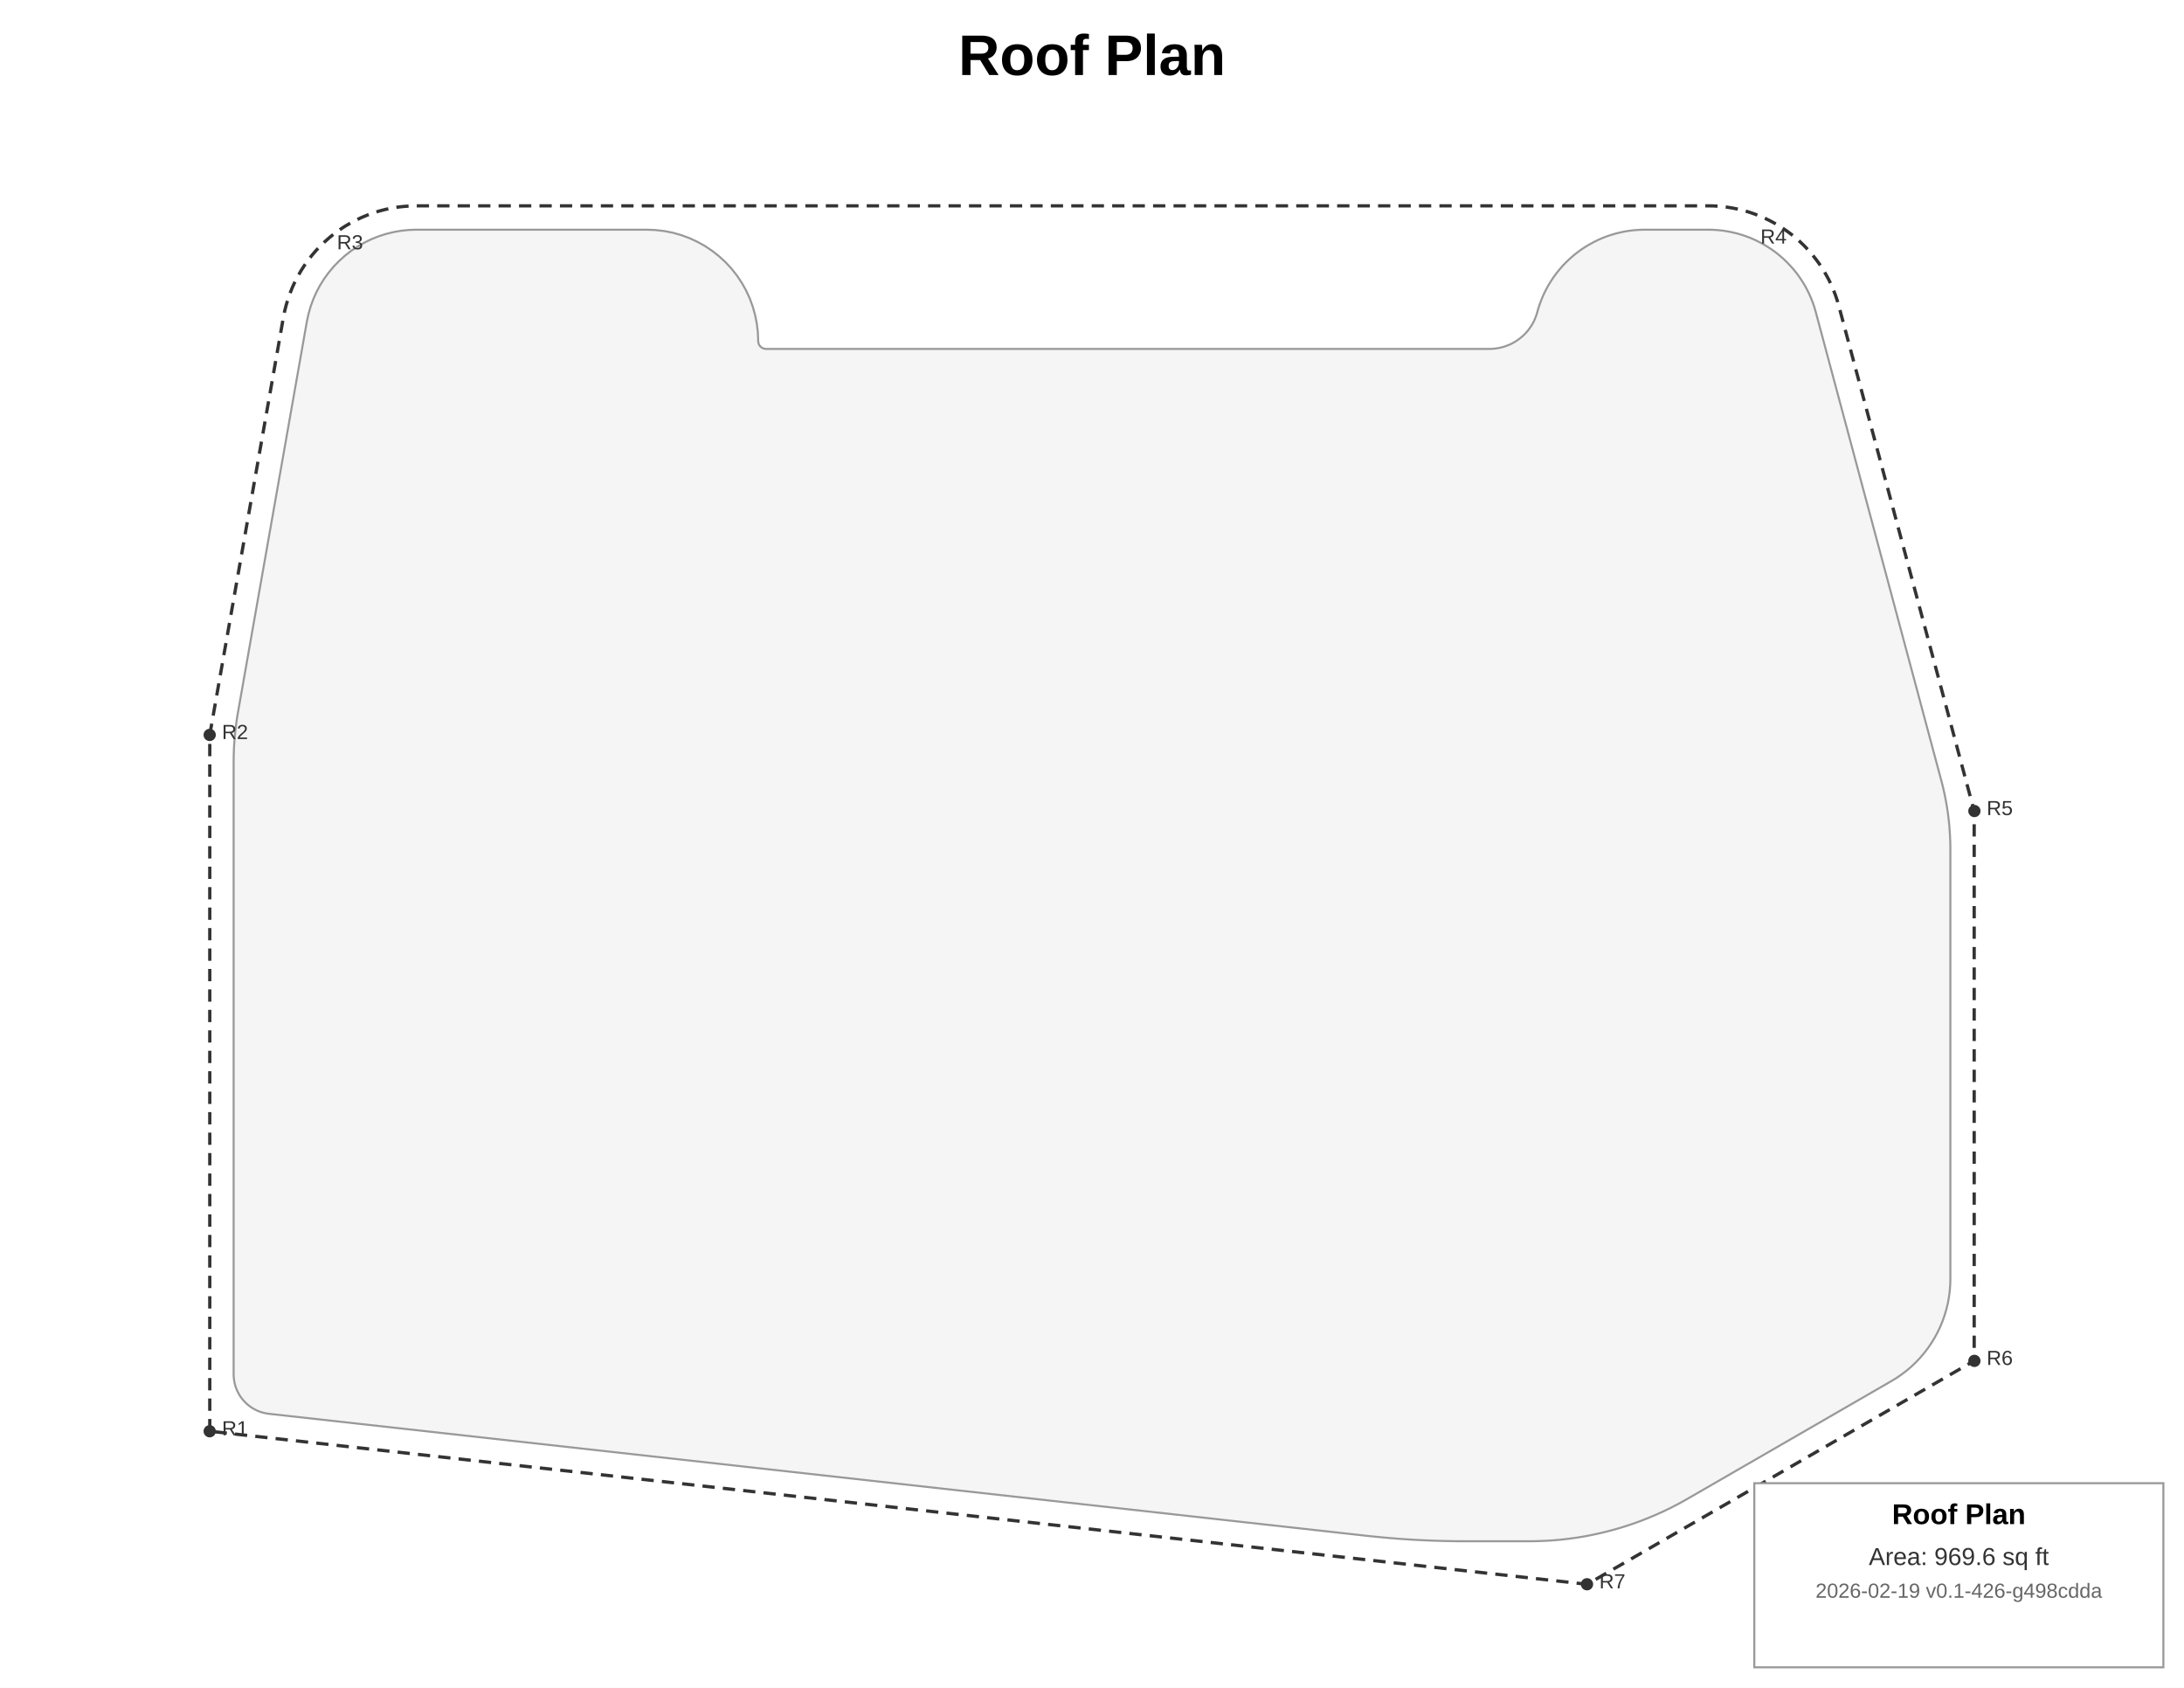
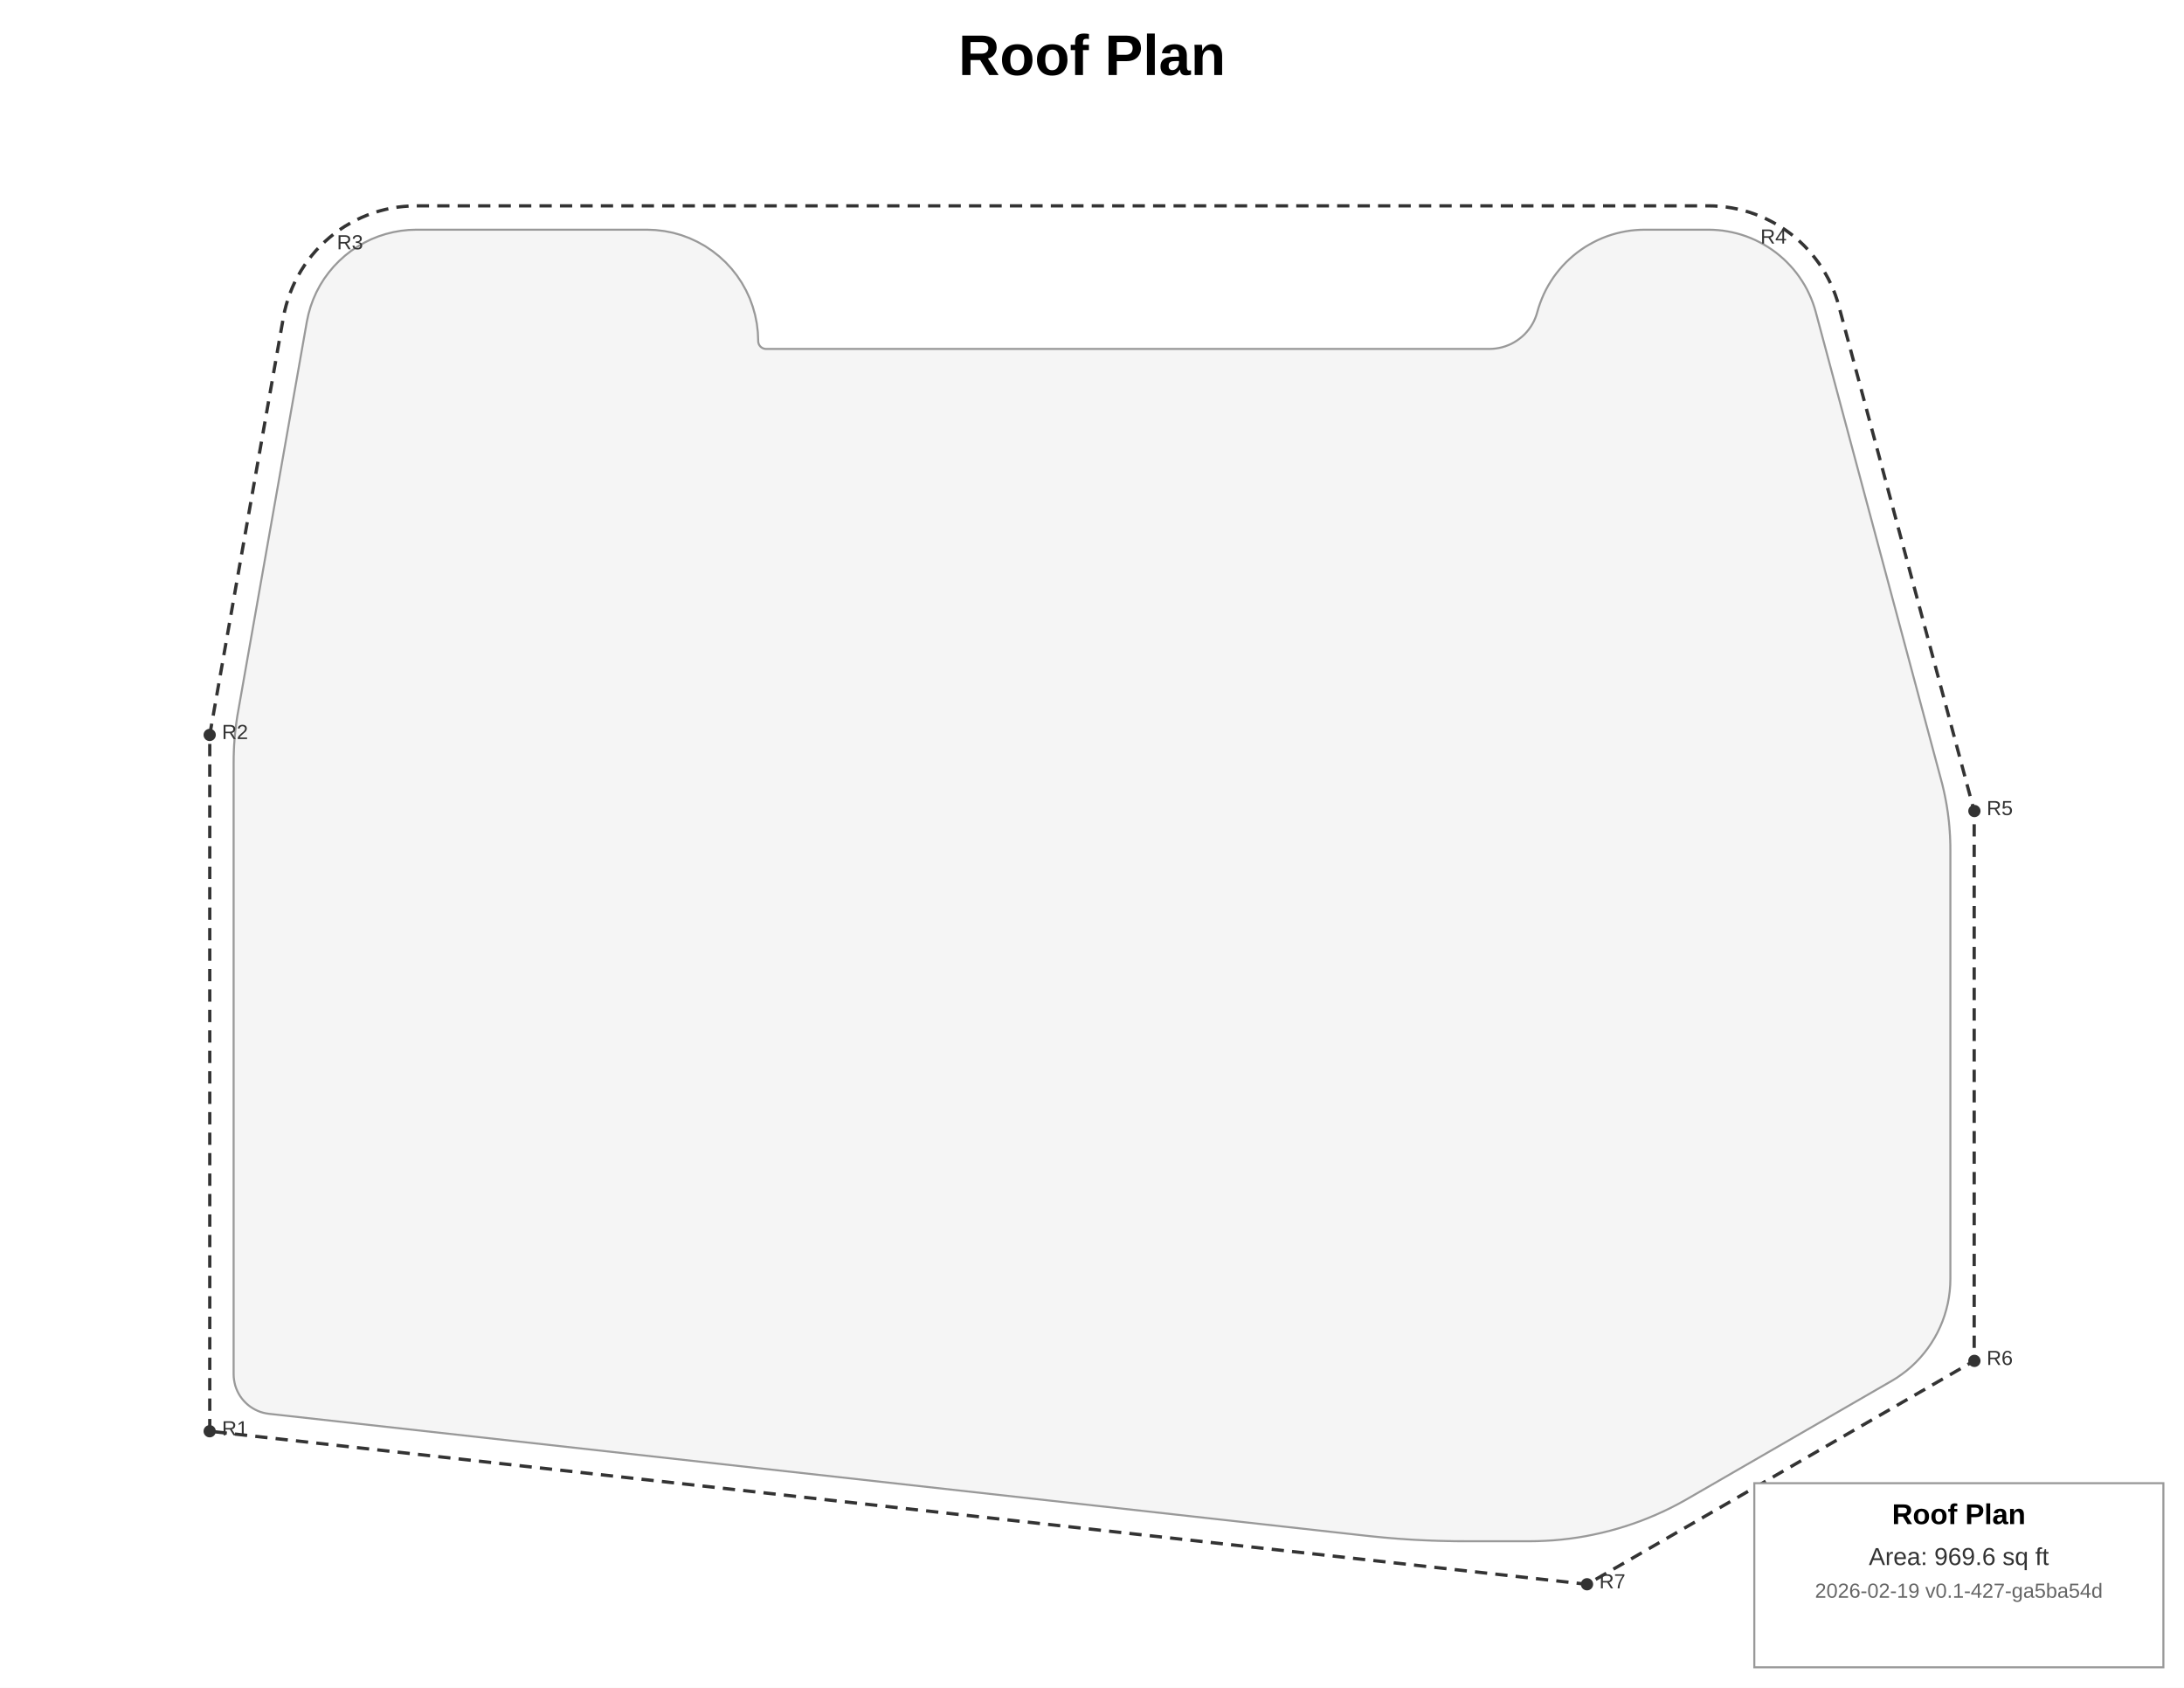
<svg xmlns="http://www.w3.org/2000/svg" width="792" height="612" viewBox="94.64 136.96 533.90 412.56">
  <rect x="94.64" y="136.96" width="533.90" height="412.56" fill="white" />
  <text x="361.6" y="155.3" text-anchor="middle" font-family="Arial" font-size="14" font-weight="bold">Roof Plan</text>
  <polygon points="160.39,482.54 159.69,482.43 159.00,482.28 158.32,482.08 157.66,481.82 157.02,481.52 156.40,481.17 155.81,480.78 155.25,480.35 154.72,479.87 154.23,479.36 153.78,478.82 153.36,478.24 152.99,477.63 152.67,477.00 152.39,476.35 152.16,475.68 151.99,474.99 151.86,474.30 151.78,473.59 151.75,472.88 151.75,323.28 151.76,322.66 151.76,322.04 151.78,321.43 151.80,320.81 151.82,320.19 151.85,319.58 151.88,318.96 151.93,318.35 151.97,317.73 152.02,317.12 152.08,316.50 152.14,315.89 152.21,315.28 152.28,314.66 152.36,314.05 152.44,313.44 152.53,312.83 152.62,312.22 152.72,311.61 152.83,311.00 169.65,215.58 170.05,213.72 170.57,211.90 171.22,210.11 171.99,208.38 172.88,206.70 173.89,205.09 175.01,203.56 176.23,202.10 177.55,200.74 178.96,199.47 180.45,198.30 182.03,197.24 183.67,196.29 185.38,195.45 187.14,194.74 188.94,194.16 190.79,193.70 192.65,193.37 194.54,193.17 196.44,193.10 252.79,193.10 254.92,193.19 257.04,193.44 259.14,193.85 261.19,194.43 263.19,195.17 265.13,196.07 267.00,197.11 268.77,198.30 270.45,199.62 272.02,201.07 273.47,202.64 274.79,204.31 275.98,206.09 277.02,207.95 277.92,209.89 278.65,211.90 279.23,213.95 279.65,216.05 279.90,218.17 279.99,220.30 279.99,220.46 280.01,220.61 280.04,220.76 280.08,220.90 280.13,221.05 280.20,221.19 280.27,221.32 280.36,221.45 280.45,221.57 280.56,221.68 280.67,221.78 280.79,221.88 280.91,221.96 281.05,222.03 281.19,222.10 281.33,222.15 281.48,222.19 281.63,222.22 281.78,222.24 281.93,222.25 458.74,222.25 459.53,222.22 460.32,222.14 461.10,222.01 461.87,221.83 462.63,221.60 463.37,221.32 464.10,221.00 464.80,220.62 465.47,220.20 466.11,219.74 466.73,219.24 467.31,218.70 467.85,218.12 468.35,217.50 468.81,216.86 469.23,216.19 469.61,215.49 469.93,214.76 470.21,214.02 470.44,213.26 470.77,212.12 471.16,211.00 471.59,209.89 472.06,208.81 472.59,207.74 473.16,206.70 473.78,205.69 474.43,204.70 475.14,203.74 475.88,202.82 476.66,201.93 477.48,201.07 478.34,200.25 479.23,199.47 480.16,198.72 481.11,198.02 482.10,197.36 483.12,196.75 484.16,196.18 485.22,195.65 486.31,195.17 487.41,194.74 488.54,194.36 489.68,194.03 490.83,193.75 491.99,193.52 493.17,193.33 494.35,193.21 495.53,193.13 496.72,193.10 512.26,193.10 513.45,193.13 514.63,193.21 515.81,193.33 516.98,193.52 518.15,193.75 519.30,194.03 520.44,194.36 521.56,194.74 522.67,195.17 523.76,195.65 524.82,196.18 525.86,196.75 526.87,197.36 527.86,198.02 528.82,198.72 529.74,199.47 530.64,200.25 531.49,201.07 532.31,201.93 533.10,202.82 533.84,203.74 534.54,204.70 535.20,205.69 535.82,206.70 536.39,207.74 536.91,208.81 537.39,209.89 537.82,211.00 538.20,212.12 538.53,213.26 569.19,327.67 569.26,327.95 569.34,328.23 569.41,328.50 569.48,328.78 569.55,329.06 569.61,329.34 569.68,329.62 569.74,329.89 569.81,330.17 569.87,330.45 569.93,330.73 569.99,331.01 570.05,331.29 570.11,331.57 570.16,331.85 570.22,332.13 570.27,332.42 570.33,332.70 570.38,332.98 570.43,333.26 570.48,333.54 570.53,333.82 570.57,334.11 570.62,334.39 570.66,334.67 570.70,334.95 570.75,335.24 570.79,335.52 570.83,335.80 570.86,336.09 570.90,336.37 570.94,336.66 570.97,336.94 571.00,337.22 571.04,337.51 571.07,337.79 571.10,338.08 571.12,338.36 571.15,338.65 571.18,338.93 571.20,339.22 571.22,339.50 571.24,339.79 571.27,340.07 571.28,340.36 571.30,340.65 571.32,340.93 571.34,341.22 571.35,341.50 571.36,341.79 571.37,342.08 571.39,342.36 571.39,342.65 571.40,342.93 571.41,343.22 571.42,343.51 571.42,343.79 571.42,344.08 571.42,344.36 571.43,344.65 571.43,449.57 571.39,451.08 571.27,452.58 571.07,454.08 570.80,455.56 570.44,457.03 570.01,458.48 569.51,459.90 568.93,461.30 568.28,462.66 567.56,463.98 566.77,465.27 565.92,466.52 565.00,467.71 564.02,468.86 562.98,469.96 561.89,471.00 560.74,471.98 559.54,472.89 558.30,473.75 557.01,474.54 506.53,503.68 504.78,504.64 503.01,505.55 501.22,506.41 499.41,507.23 497.57,508.00 495.72,508.73 493.85,509.40 491.96,510.03 490.05,510.61 488.14,511.14 486.20,511.62 484.26,512.05 482.31,512.44 480.35,512.77 478.37,513.05 476.40,513.28 474.42,513.46 472.43,513.58 470.44,513.66 468.45,513.69 452.91,513.69 452.50,513.68 452.09,513.68 451.69,513.68 451.28,513.68 450.88,513.68 450.47,513.67 450.06,513.67 449.66,513.66 449.25,513.65 448.85,513.65 448.44,513.64 448.03,513.63 447.63,513.62 447.22,513.61 446.82,513.60 446.41,513.59 446.00,513.58 445.60,513.56 445.19,513.55 444.79,513.54 444.38,513.52 443.97,513.50 443.57,513.49 443.16,513.47 442.76,513.45 442.35,513.43 441.95,513.41 441.54,513.39 441.14,513.37 440.73,513.35 440.32,513.33 439.92,513.30 439.51,513.28 439.11,513.25 438.70,513.23 438.30,513.20 437.89,513.17 437.49,513.14 437.08,513.12 436.68,513.09 436.27,513.06 435.87,513.02 435.46,512.99 435.06,512.96 434.65,512.93 434.25,512.89 433.84,512.86 433.44,512.82 433.03,512.79 432.63,512.75 432.23,512.71 431.82,512.67 431.42,512.63 431.01,512.59 430.61,512.55 430.21,512.51 429.80,512.47 429.40,512.43 428.99,512.38 428.59,512.34" fill="rgba(220,220,220,0.3)" stroke="#999" stroke-width="0.5" />
  <polygon points="145.92,486.80 145.92,316.58 163.91,214.57 164.21,213.06 164.59,211.57 165.03,210.10 165.54,208.65 166.11,207.22 166.75,205.82 167.46,204.46 168.23,203.13 169.06,201.83 169.95,200.58 170.89,199.37 171.89,198.20 172.95,197.08 174.06,196.02 175.21,195.00 176.41,194.04 177.65,193.14 178.94,192.29 180.26,191.51 181.62,190.79 183.01,190.13 184.42,189.54 185.87,189.01 187.34,188.55 188.82,188.16 190.33,187.84 191.84,187.59 193.37,187.42 194.90,187.31 196.44,187.27 512.26,187.27 513.70,187.30 515.14,187.40 516.57,187.56 518.00,187.78 519.41,188.06 520.81,188.40 522.19,188.80 523.56,189.27 524.90,189.79 526.22,190.37 527.51,191.01 528.77,191.70 530.01,192.45 531.20,193.25 532.37,194.10 533.49,195.00 534.57,195.95 535.62,196.95 536.61,197.99 537.56,199.07 538.46,200.20 539.32,201.36 540.12,202.56 540.86,203.79 541.56,205.05 542.20,206.34 542.78,207.66 543.30,209.01 543.76,210.37 544.16,211.75 577.25,335.25 577.25,469.58 482.64,524.21" fill="none" stroke="#333" stroke-width="0.8" stroke-dasharray="3,2" />
  <circle cx="145.9" cy="486.8" r="1.5" fill="#333" stroke="none" />
  <text x="148.9" y="487.8" font-family="Arial" font-size="5" fill="#333">R1</text>
  <circle cx="145.9" cy="316.6" r="1.5" fill="#333" stroke="none" />
  <text x="148.9" y="317.6" font-family="Arial" font-size="5" fill="#333">R2</text>
  <circle cx="577.3" cy="335.2" r="1.5" fill="#333" stroke="none" />
  <text x="580.3" y="336.2" font-family="Arial" font-size="5" fill="#333">R5</text>
  <circle cx="577.3" cy="469.6" r="1.5" fill="#333" stroke="none" />
  <text x="580.3" y="470.6" font-family="Arial" font-size="5" fill="#333">R6</text>
  <circle cx="482.6" cy="524.2" r="1.5" fill="#333" stroke="none" />
  <text x="485.6" y="525.2" font-family="Arial" font-size="5" fill="#333">R7</text>
  <text x="180.2" y="197.9" text-anchor="middle" font-family="Arial" font-size="5" fill="#333">R3</text>
  <text x="528.2" y="196.5" text-anchor="middle" font-family="Arial" font-size="5" fill="#333">R4</text>
  <rect x="523.5" y="499.5" width="100" height="45" fill="white" stroke="#999" stroke-width="0.5" />
  <text x="573.5" y="509.5" text-anchor="middle" font-family="Arial" font-size="7" font-weight="bold">Roof Plan</text>
  <text x="573.5" y="519.5" text-anchor="middle" font-family="Arial" font-size="6" fill="#333">Area: 969.6 sq ft</text>
-   <text x="573.5" y="527.5" text-anchor="middle" font-family="Arial" font-size="5" fill="#666">2026-02-19  v0.1-426-g498cdda</text>
+   <text x="573.5" y="527.5" text-anchor="middle" font-family="Arial" font-size="5" fill="#666">2026-02-19  v0.1-427-ga5ba54d</text>
</svg>
